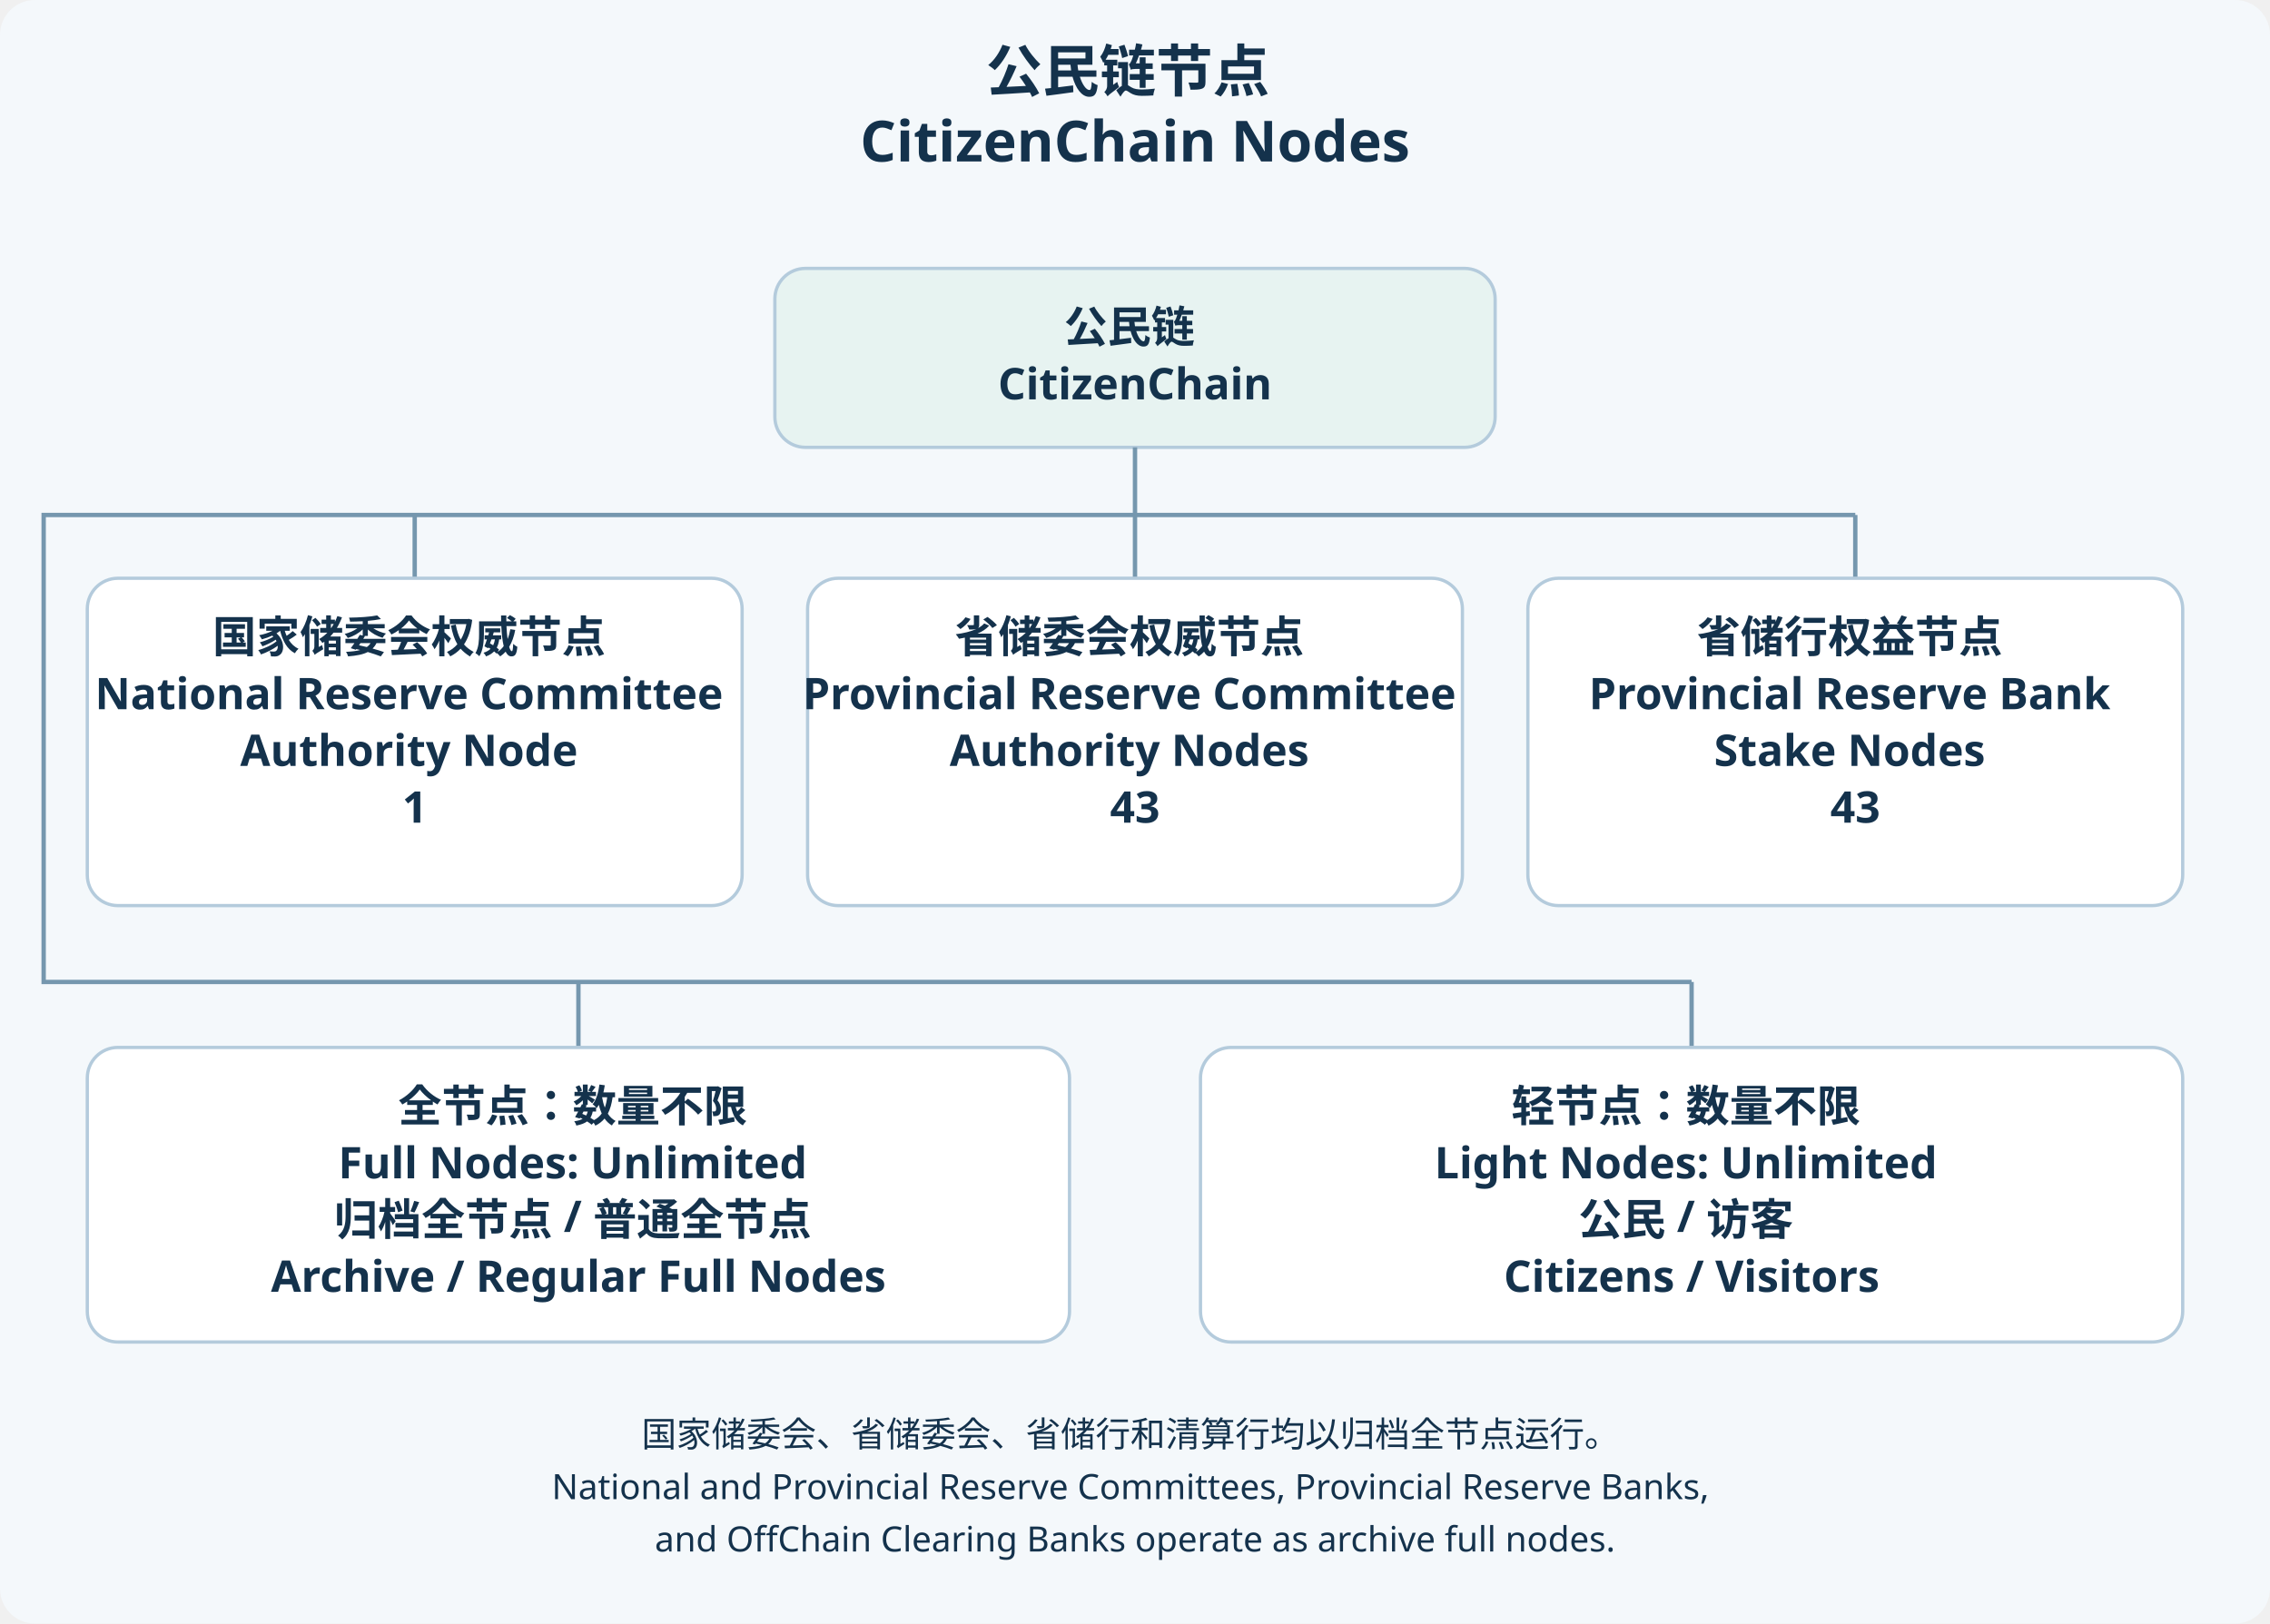
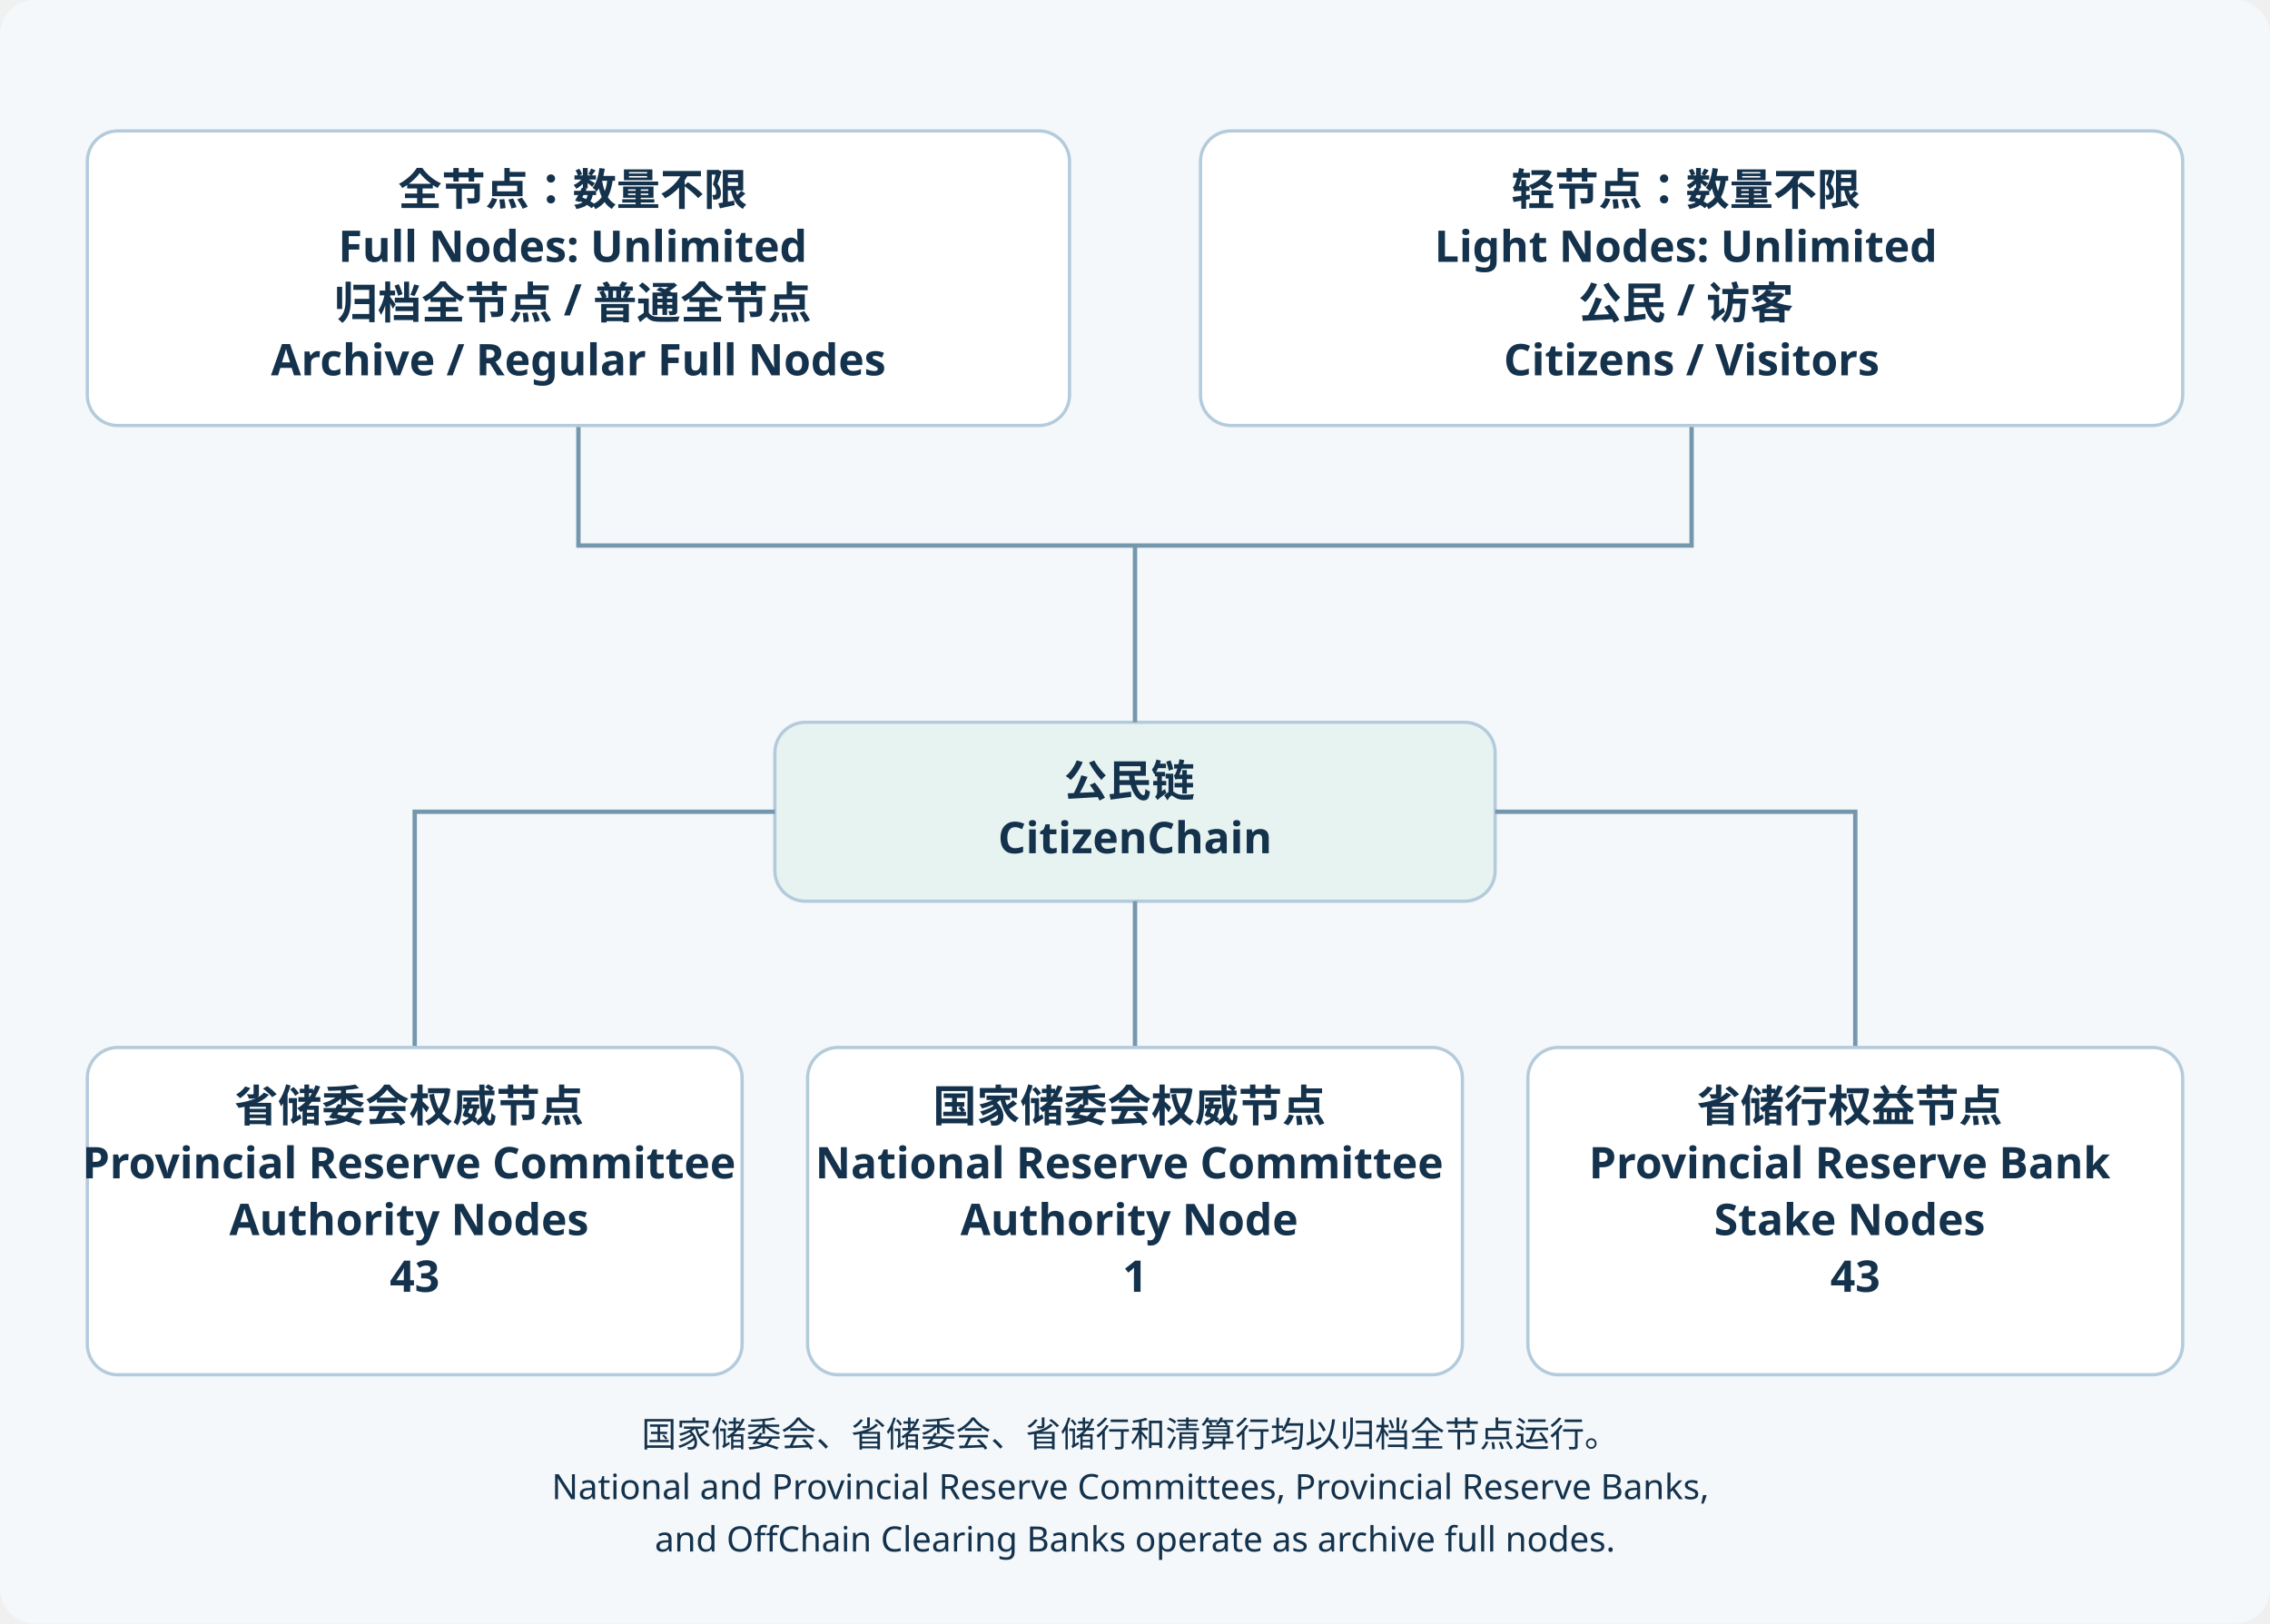
<svg xmlns="http://www.w3.org/2000/svg" width="1040" height="744" viewBox="0 0 1040 744" role="img" aria-labelledby="title description">
  <style>text{font-family:"Noto Sans SC","PingFang SC","Microsoft YaHei",sans-serif;fill:#14324c;text-anchor:middle}.title{font-size:26px;font-weight:700}.label{font-size:20px;font-weight:600}.body{font-size:16px}.line{fill:none;stroke:#7597ae;stroke-width:2}.card{fill:#fff;stroke:#b4cbdc;stroke-width:1.5}</style>
  <rect width="100%" height="100%" rx="16" fill="#f4f8fb" />
-   <text class="title">
-     <tspan x="520" y="42">公民链节点</tspan>
-     <tspan x="520" y="74">CitizenChain Nodes</tspan>
+   <rect class="card" x="355" y="331" width="330" height="82" rx="14" style="fill:#e7f3f1" />
+   <text class="label">
+     <tspan x="520.0" y="365.0">公民链</tspan>
+     <tspan x="520.0" y="391.0">CitizenChain</tspan>
  </text>
-   <rect class="card" x="355" y="123" width="330" height="82" rx="14" style="fill:#e7f3f1" />
+   <path class="line" d="M265 195V250H775V195 M520 250V331 M355 372H190V480 M520 413V480 M685 372H850V480" />
+   <rect class="card" x="370" y="480" width="300" height="150" rx="14" style="fill:#fff" />
  <text class="label">
-     <tspan x="520.0" y="157">公民链</tspan>
-     <tspan x="520.0" y="183">CitizenChain</tspan>
+     <tspan x="520.0" y="514.0">国家储委会权威节点</tspan>
+     <tspan x="520.0" y="540.0">National Reserve Committee</tspan>
+     <tspan x="520.0" y="566.0">Authority Node</tspan>
+     <tspan x="520.0" y="592.0">1</tspan>
  </text>
-   <path class="line" d="M520 205V236M190 236H850M190 236V265M520 236V265M850 236V265M520 236H20V450H775M265 450V480M775 450V480" />
-   <rect class="card" x="40" y="265" width="300" height="150" rx="14" style="fill:#fff" />
+   <rect class="card" x="40" y="480" width="300" height="150" rx="14" style="fill:#fff" />
  <text class="label">
-     <tspan x="190.0" y="299">国家储委会权威节点</tspan>
-     <tspan x="190.0" y="325">National Reserve Committee</tspan>
-     <tspan x="190.0" y="351">Authority Node</tspan>
-     <tspan x="190.0" y="377">1</tspan>
+     <tspan x="190.0" y="514.0">省储委会权威节点</tspan>
+     <tspan x="190.0" y="540.0">Provincial Reserve Committee</tspan>
+     <tspan x="190.0" y="566.0">Authority Nodes</tspan>
+     <tspan x="190.0" y="592.0">43</tspan>
  </text>
-   <rect class="card" x="370" y="265" width="300" height="150" rx="14" style="fill:#fff" />
+   <rect class="card" x="700" y="480" width="300" height="150" rx="14" style="fill:#fff" />
  <text class="label">
-     <tspan x="520.0" y="299">省储委会权威节点</tspan>
-     <tspan x="520.0" y="325">Provincial Reserve Committee</tspan>
-     <tspan x="520.0" y="351">Authority Nodes</tspan>
-     <tspan x="520.0" y="377">43</tspan>
+     <tspan x="850.0" y="514.0">省储行权益节点</tspan>
+     <tspan x="850.0" y="540.0">Provincial Reserve Bank</tspan>
+     <tspan x="850.0" y="566.0">Stake Nodes</tspan>
+     <tspan x="850.0" y="592.0">43</tspan>
  </text>
-   <rect class="card" x="700" y="265" width="300" height="150" rx="14" style="fill:#fff" />
+   <rect class="card" x="40" y="60" width="450" height="135" rx="14" style="fill:#fff" />
  <text class="label">
-     <tspan x="850.0" y="299">省储行权益节点</tspan>
-     <tspan x="850.0" y="325">Provincial Reserve Bank</tspan>
-     <tspan x="850.0" y="351">Stake Nodes</tspan>
-     <tspan x="850.0" y="377">43</tspan>
+     <tspan x="265.0" y="94.0">全节点：数量不限</tspan>
+     <tspan x="265.0" y="120.0">Full Nodes: Unlimited</tspan>
+     <tspan x="265.0" y="146.0">归档全节点 / 普通全节点</tspan>
+     <tspan x="265.0" y="172.0">Archive / Regular Full Nodes</tspan>
  </text>
-   <rect class="card" x="40" y="480" width="450" height="135" rx="14" style="fill:#fff" />
+   <rect class="card" x="550" y="60" width="450" height="135" rx="14" style="fill:#fff" />
  <text class="label">
-     <tspan x="265.0" y="514">全节点：数量不限</tspan>
-     <tspan x="265.0" y="540">Full Nodes: Unlimited</tspan>
-     <tspan x="265.0" y="566">归档全节点 / 普通全节点</tspan>
-     <tspan x="265.0" y="592">Archive / Regular Full Nodes</tspan>
-   </text>
-   <rect class="card" x="550" y="480" width="450" height="135" rx="14" style="fill:#fff" />
-   <text class="label">
-     <tspan x="775.0" y="514">轻节点：数量不限</tspan>
-     <tspan x="775.0" y="540">Light Nodes: Unlimited</tspan>
-     <tspan x="775.0" y="566">公民 / 访客</tspan>
-     <tspan x="775.0" y="592">Citizens / Visitors</tspan>
+     <tspan x="775.0" y="94.0">轻节点：数量不限</tspan>
+     <tspan x="775.0" y="120.0">Light Nodes: Unlimited</tspan>
+     <tspan x="775.0" y="146.0">公民 / 访客</tspan>
+     <tspan x="775.0" y="172.0">Citizens / Visitors</tspan>
  </text>
  <text class="body">
    <tspan x="520" y="663">国家储委会、省储委会、省储行和清算行均以归档全节点运行。</tspan>
    <tspan x="520" y="687">National and Provincial Reserve Committees, Provincial Reserve Banks,</tspan>
    <tspan x="520" y="711">and OffChain Clearing Banks operate as archive full nodes.</tspan>
  </text>
</svg>
